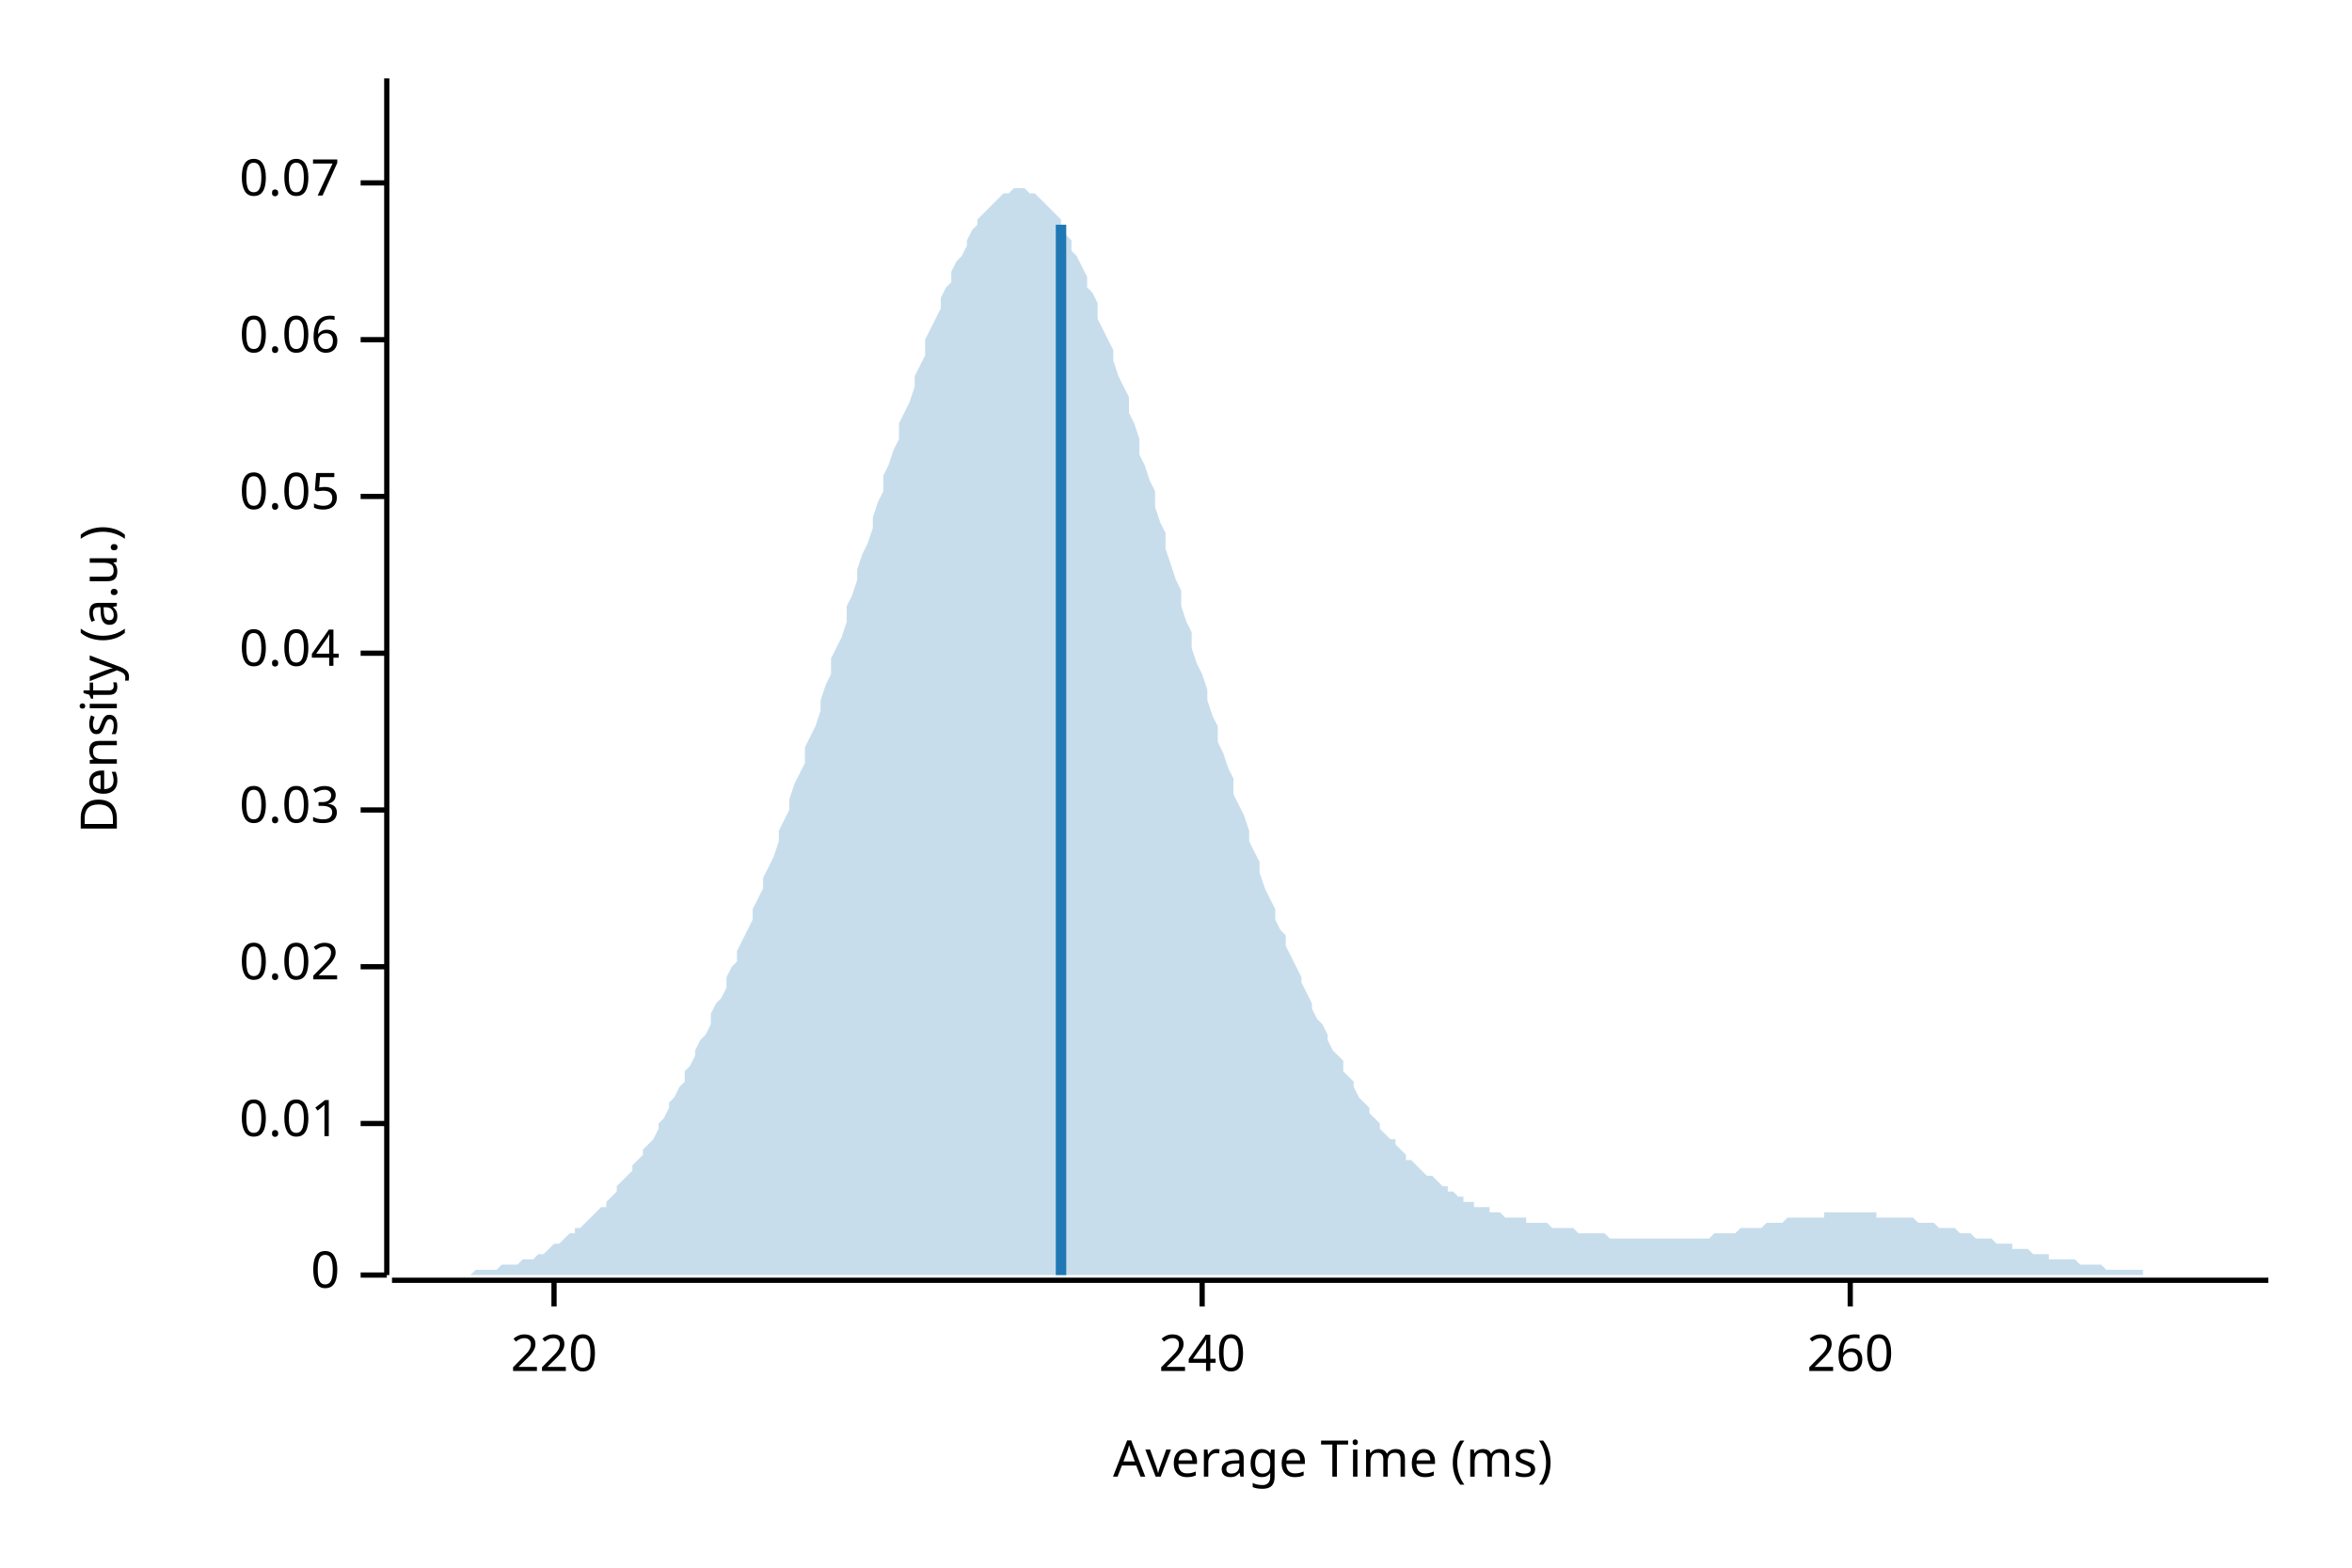
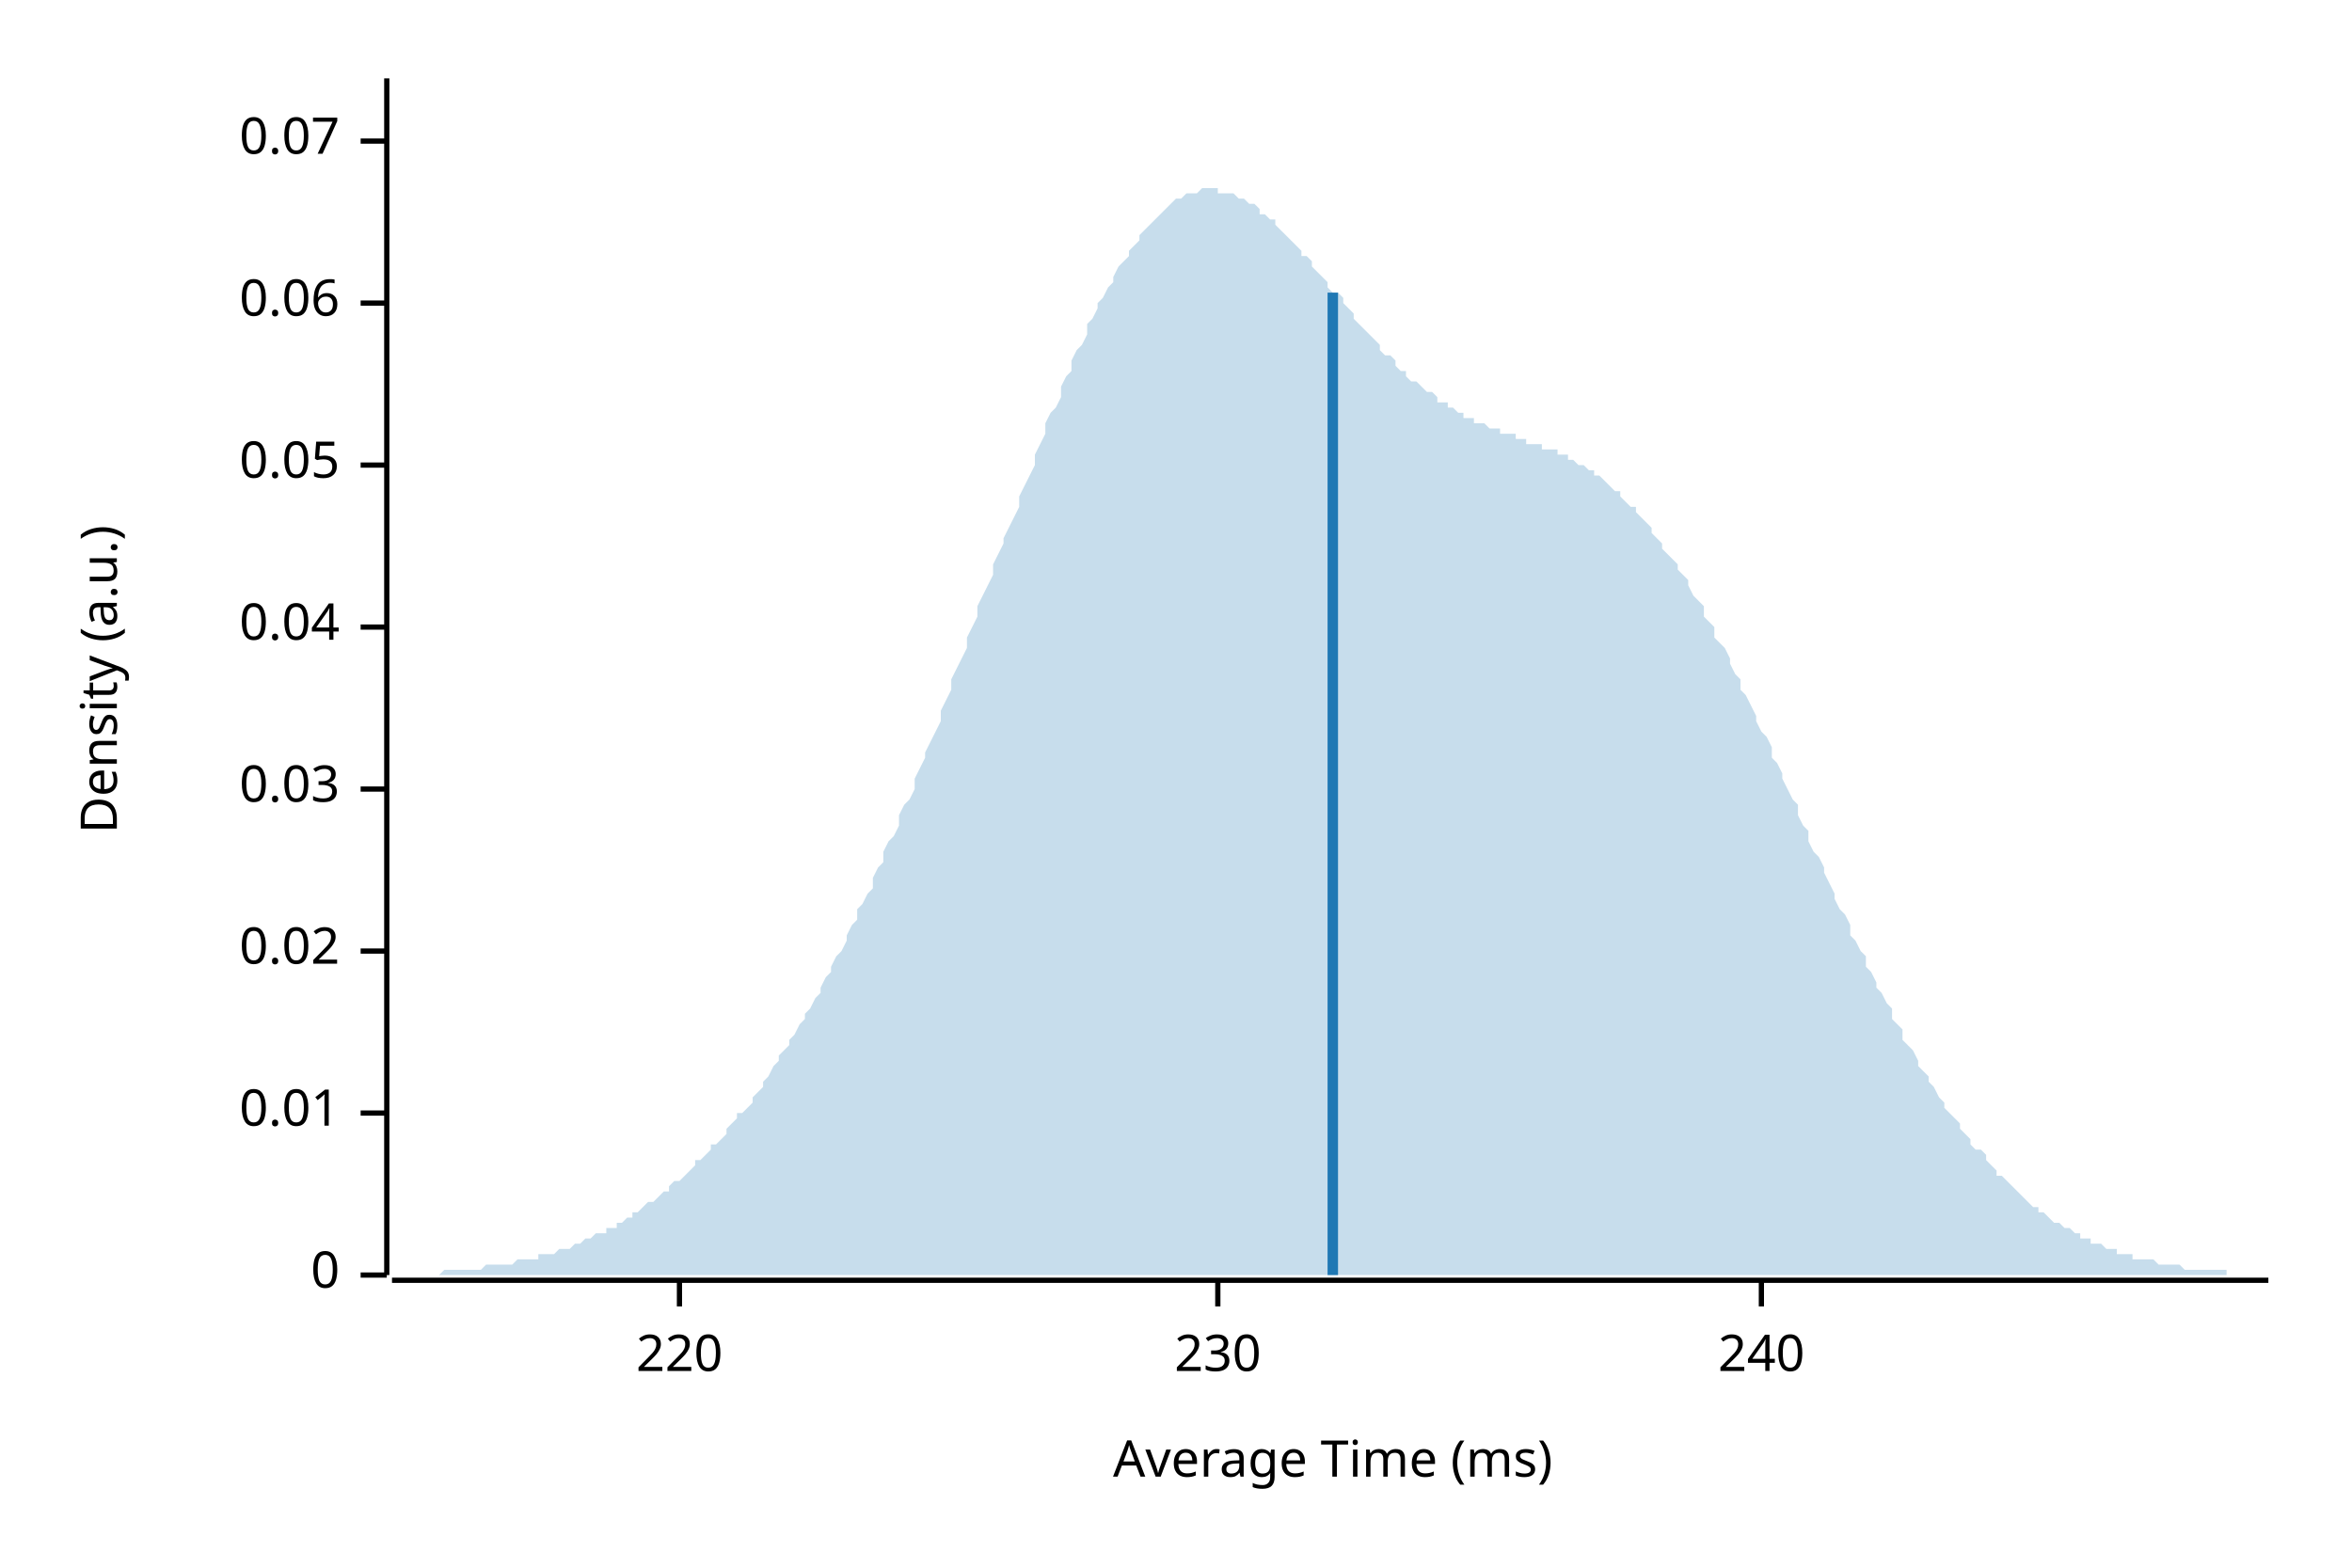
<svg xmlns="http://www.w3.org/2000/svg" width="450" height="300" viewBox="0 0 450 300">
  <text x="15" y="130" dy="0.76em" text-anchor="middle" font-family="sans-serif" font-size="9.677" opacity="1" fill="#000000" transform="rotate(270, 15, 130)">
Density (a.u.)
</text>
  <text x="255" y="285" dy="-0.5ex" text-anchor="middle" font-family="sans-serif" font-size="9.677" opacity="1" fill="#000000">
Average Time (ms)
</text>
  <polyline fill="none" opacity="1" stroke="#000000" stroke-width="1" points="74,15 74,244 " />
  <text x="65" y="244" dy="0.5ex" text-anchor="end" font-family="sans-serif" font-size="9.677" opacity="1" fill="#000000">
0
</text>
  <polyline fill="none" opacity="1" stroke="#000000" stroke-width="1" points="69,244 74,244 " />
-   <text x="65" y="215" dy="0.5ex" text-anchor="end" font-family="sans-serif" font-size="9.677" opacity="1" fill="#000000">
+   <text x="65" y="213" dy="0.5ex" text-anchor="end" font-family="sans-serif" font-size="9.677" opacity="1" fill="#000000">
0.01
</text>
-   <polyline fill="none" opacity="1" stroke="#000000" stroke-width="1" points="69,215 74,215 " />
-   <text x="65" y="185" dy="0.5ex" text-anchor="end" font-family="sans-serif" font-size="9.677" opacity="1" fill="#000000">
+   <polyline fill="none" opacity="1" stroke="#000000" stroke-width="1" points="69,213 74,213 " />
+   <text x="65" y="182" dy="0.5ex" text-anchor="end" font-family="sans-serif" font-size="9.677" opacity="1" fill="#000000">
0.02
</text>
-   <polyline fill="none" opacity="1" stroke="#000000" stroke-width="1" points="69,185 74,185 " />
-   <text x="65" y="155" dy="0.5ex" text-anchor="end" font-family="sans-serif" font-size="9.677" opacity="1" fill="#000000">
+   <polyline fill="none" opacity="1" stroke="#000000" stroke-width="1" points="69,182 74,182 " />
+   <text x="65" y="151" dy="0.5ex" text-anchor="end" font-family="sans-serif" font-size="9.677" opacity="1" fill="#000000">
0.03
</text>
-   <polyline fill="none" opacity="1" stroke="#000000" stroke-width="1" points="69,155 74,155 " />
-   <text x="65" y="125" dy="0.5ex" text-anchor="end" font-family="sans-serif" font-size="9.677" opacity="1" fill="#000000">
+   <polyline fill="none" opacity="1" stroke="#000000" stroke-width="1" points="69,151 74,151 " />
+   <text x="65" y="120" dy="0.5ex" text-anchor="end" font-family="sans-serif" font-size="9.677" opacity="1" fill="#000000">
0.04
</text>
-   <polyline fill="none" opacity="1" stroke="#000000" stroke-width="1" points="69,125 74,125 " />
-   <text x="65" y="95" dy="0.5ex" text-anchor="end" font-family="sans-serif" font-size="9.677" opacity="1" fill="#000000">
+   <polyline fill="none" opacity="1" stroke="#000000" stroke-width="1" points="69,120 74,120 " />
+   <text x="65" y="89" dy="0.5ex" text-anchor="end" font-family="sans-serif" font-size="9.677" opacity="1" fill="#000000">
0.05
</text>
-   <polyline fill="none" opacity="1" stroke="#000000" stroke-width="1" points="69,95 74,95 " />
-   <text x="65" y="65" dy="0.5ex" text-anchor="end" font-family="sans-serif" font-size="9.677" opacity="1" fill="#000000">
+   <polyline fill="none" opacity="1" stroke="#000000" stroke-width="1" points="69,89 74,89 " />
+   <text x="65" y="58" dy="0.5ex" text-anchor="end" font-family="sans-serif" font-size="9.677" opacity="1" fill="#000000">
0.06
</text>
-   <polyline fill="none" opacity="1" stroke="#000000" stroke-width="1" points="69,65 74,65 " />
-   <text x="65" y="35" dy="0.5ex" text-anchor="end" font-family="sans-serif" font-size="9.677" opacity="1" fill="#000000">
+   <polyline fill="none" opacity="1" stroke="#000000" stroke-width="1" points="69,58 74,58 " />
+   <text x="65" y="27" dy="0.5ex" text-anchor="end" font-family="sans-serif" font-size="9.677" opacity="1" fill="#000000">
0.07
</text>
-   <polyline fill="none" opacity="1" stroke="#000000" stroke-width="1" points="69,35 74,35 " />
+   <polyline fill="none" opacity="1" stroke="#000000" stroke-width="1" points="69,27 74,27 " />
  <polyline fill="none" opacity="1" stroke="#000000" stroke-width="1" points="75,245 434,245 " />
-   <text x="106" y="255" dy="0.76em" text-anchor="middle" font-family="sans-serif" font-size="9.677" opacity="1" fill="#000000">
+   <text x="130" y="255" dy="0.76em" text-anchor="middle" font-family="sans-serif" font-size="9.677" opacity="1" fill="#000000">
220
</text>
-   <polyline fill="none" opacity="1" stroke="#000000" stroke-width="1" points="106,245 106,250 " />
-   <text x="230" y="255" dy="0.76em" text-anchor="middle" font-family="sans-serif" font-size="9.677" opacity="1" fill="#000000">
+   <polyline fill="none" opacity="1" stroke="#000000" stroke-width="1" points="130,245 130,250 " />
+   <text x="233" y="255" dy="0.76em" text-anchor="middle" font-family="sans-serif" font-size="9.677" opacity="1" fill="#000000">
+ 230
+ </text>
+   <polyline fill="none" opacity="1" stroke="#000000" stroke-width="1" points="233,245 233,250 " />
+   <text x="337" y="255" dy="0.76em" text-anchor="middle" font-family="sans-serif" font-size="9.677" opacity="1" fill="#000000">
240
</text>
-   <polyline fill="none" opacity="1" stroke="#000000" stroke-width="1" points="230,245 230,250 " />
-   <text x="354" y="255" dy="0.76em" text-anchor="middle" font-family="sans-serif" font-size="9.677" opacity="1" fill="#000000">
- 260
- </text>
-   <polyline fill="none" opacity="1" stroke="#000000" stroke-width="1" points="354,245 354,250 " />
-   <polygon opacity="0.25" fill="#1F78B4" points="75,244 75,244 76,244 77,244 77,244 78,244 79,244 80,244 80,244 81,244 82,244 82,244 83,244 84,244 85,244 85,244 86,244 87,244 87,244 88,244 89,244 90,244 90,244 91,243 92,243 92,243 93,243 94,243 95,243 95,243 96,242 97,242 98,242 98,242 99,242 100,241 100,241 101,241 102,241 103,240 103,240 104,240 105,239 105,239 106,238 107,238 108,237 108,237 109,236 110,236 110,235 111,235 112,234 113,233 113,233 114,232 115,231 116,231 116,230 117,229 118,228 118,227 119,226 120,225 121,224 121,223 122,222 123,221 123,220 124,219 125,218 126,216 126,215 127,214 128,212 128,211 129,210 130,208 131,207 131,205 132,204 133,202 133,201 134,199 135,198 136,196 136,194 137,192 138,191 139,189 139,187 140,185 141,184 141,182 142,180 143,178 144,176 144,174 145,172 146,170 146,168 147,166 148,164 149,161 149,159 150,157 151,155 151,153 152,150 153,148 154,146 154,143 155,141 156,139 157,136 157,134 158,131 159,129 159,126 160,124 161,122 162,119 162,116 163,114 164,111 164,109 165,106 166,104 167,101 167,99 168,96 169,94 169,91 170,89 171,86 172,84 172,81 173,79 174,77 175,74 175,72 176,70 177,68 177,65 178,63 179,61 180,59 180,57 181,55 182,54 182,52 183,50 184,49 185,47 185,46 186,44 187,43 187,42 188,41 189,40 190,39 190,39 191,38 192,37 192,37 193,37 194,36 195,36 195,36 196,36 197,37 198,37 198,37 199,38 200,39 200,39 201,40 202,41 203,42 203,44 204,45 205,46 205,48 206,49 207,51 208,53 208,55 209,56 210,58 210,61 211,63 212,65 213,67 213,69 214,72 215,74 216,76 216,79 217,81 218,84 218,87 219,89 220,92 221,94 221,97 222,100 223,102 223,105 224,108 225,111 226,113 226,116 227,119 228,121 228,124 229,127 230,129 231,132 231,134 232,137 233,139 233,142 234,144 235,147 236,149 236,152 237,154 238,156 239,159 239,161 240,163 241,165 241,167 242,170 243,172 244,174 244,176 245,178 246,179 246,181 247,183 248,185 249,187 249,188 250,190 251,192 251,193 252,195 253,196 254,198 254,199 255,201 256,202 257,203 257,205 258,206 259,207 259,208 260,210 261,211 262,212 262,213 263,214 264,215 264,216 265,217 266,218 267,218 267,219 268,220 269,221 269,222 270,222 271,223 272,224 272,224 273,225 274,225 275,226 275,226 276,227 277,227 277,228 278,228 279,229 280,229 280,230 281,230 282,230 282,231 283,231 284,231 285,231 285,232 286,232 287,232 287,232 288,233 289,233 290,233 290,233 291,233 292,233 292,234 293,234 294,234 295,234 295,234 296,234 297,235 298,235 298,235 299,235 300,235 300,235 301,235 302,236 303,236 303,236 304,236 305,236 305,236 306,236 307,236 308,237 308,237 309,237 310,237 310,237 311,237 312,237 313,237 313,237 314,237 315,237 316,237 316,237 317,237 318,237 318,237 319,237 320,237 321,237 321,237 322,237 323,237 323,237 324,237 325,237 326,237 326,237 327,237 328,236 328,236 329,236 330,236 331,236 331,236 332,236 333,235 333,235 334,235 335,235 336,235 336,235 337,235 338,234 339,234 339,234 340,234 341,234 341,234 342,233 343,233 344,233 344,233 345,233 346,233 346,233 347,233 348,233 349,233 349,232 350,232 351,232 351,232 352,232 353,232 354,232 354,232 355,232 356,232 357,232 357,232 358,232 359,232 359,233 360,233 361,233 362,233 362,233 363,233 364,233 364,233 365,233 366,233 367,234 367,234 368,234 369,234 369,234 370,234 371,235 372,235 372,235 373,235 374,235 375,236 375,236 376,236 377,236 377,236 378,237 379,237 380,237 380,237 381,237 382,238 382,238 383,238 384,238 385,238 385,239 386,239 387,239 387,239 388,239 389,240 390,240 390,240 391,240 392,240 392,241 393,241 394,241 395,241 395,241 396,241 397,241 398,242 398,242 399,242 400,242 400,242 401,242 402,242 403,243 403,243 404,243 405,243 405,243 406,243 407,243 408,243 408,243 409,243 410,243 410,244 411,244 412,244 413,244 413,244 414,244 415,244 416,244 416,244 417,244 418,244 418,244 419,244 420,244 421,244 421,244 422,244 423,244 423,244 424,244 425,244 426,244 426,244 427,244 428,244 428,244 429,244 430,244 431,244 431,244 432,244 433,244 434,244 434,244 75,244 " />
-   <polyline fill="none" opacity="1" stroke="#1F78B4" stroke-width="2" points="203,244 203,43 " />
+   <polyline fill="none" opacity="1" stroke="#000000" stroke-width="1" points="337,245 337,250 " />
+   <polygon opacity="0.25" fill="#1F78B4" points="75,244 75,244 76,244 77,244 77,244 78,244 79,244 80,244 80,244 81,244 82,244 82,244 83,244 84,244 85,243 85,243 86,243 87,243 87,243 88,243 89,243 90,243 90,243 91,243 92,243 92,243 93,242 94,242 95,242 95,242 96,242 97,242 98,242 98,242 99,241 100,241 100,241 101,241 102,241 103,241 103,240 104,240 105,240 105,240 106,240 107,239 108,239 108,239 109,239 110,238 110,238 111,238 112,237 113,237 113,237 114,236 115,236 116,236 116,235 117,235 118,235 118,234 119,234 120,233 121,233 121,232 122,232 123,231 123,231 124,230 125,230 126,229 126,229 127,228 128,228 128,227 129,226 130,226 131,225 131,225 132,224 133,223 133,222 134,222 135,221 136,220 136,219 137,219 138,218 139,217 139,216 140,215 141,214 141,213 142,213 143,212 144,211 144,210 145,209 146,208 146,207 147,206 148,204 149,203 149,202 150,201 151,200 151,199 152,198 153,196 154,195 154,194 155,193 156,191 157,190 157,189 158,187 159,186 159,185 160,183 161,182 162,180 162,179 163,177 164,176 164,174 165,173 166,171 167,170 167,168 168,166 169,165 169,163 170,161 171,160 172,158 172,156 173,154 174,153 175,151 175,149 176,147 177,145 177,144 178,142 179,140 180,138 180,136 181,134 182,132 182,130 183,128 184,126 185,124 185,122 186,120 187,118 187,116 188,114 189,112 190,110 190,108 191,106 192,104 192,103 193,101 194,99 195,97 195,95 196,93 197,91 198,89 198,87 199,85 200,83 200,81 201,79 202,78 203,76 203,74 204,72 205,71 205,69 206,67 207,66 208,64 208,62 209,61 210,59 210,58 211,57 212,55 213,54 213,53 214,51 215,50 216,49 216,48 217,47 218,46 218,45 219,44 220,43 221,42 221,42 222,41 223,40 223,40 224,39 225,38 226,38 226,38 227,37 228,37 228,37 229,37 230,36 231,36 231,36 232,36 233,36 233,37 234,37 235,37 236,37 236,37 237,38 238,38 239,39 239,39 240,39 241,40 241,41 242,41 243,42 244,42 244,43 245,44 246,45 246,45 247,46 248,47 249,48 249,49 250,49 251,50 251,51 252,52 253,53 254,54 254,55 255,56 256,56 257,57 257,58 258,59 259,60 259,61 260,62 261,63 262,64 262,64 263,65 264,66 264,67 265,68 266,68 267,69 267,70 268,71 269,71 269,72 270,73 271,73 272,74 272,74 273,75 274,75 275,76 275,77 276,77 277,77 277,78 278,78 279,79 280,79 280,80 281,80 282,80 282,81 283,81 284,81 285,82 285,82 286,82 287,82 287,83 288,83 289,83 290,83 290,84 291,84 292,84 292,85 293,85 294,85 295,85 295,86 296,86 297,86 298,86 298,87 299,87 300,87 300,88 301,88 302,89 303,89 303,89 304,90 305,90 305,91 306,91 307,92 308,93 308,93 309,94 310,94 310,95 311,96 312,97 313,97 313,98 314,99 315,100 316,101 316,102 317,103 318,104 318,105 319,106 320,107 321,108 321,109 322,110 323,111 323,112 324,114 325,115 326,116 326,118 327,119 328,120 328,122 329,123 330,124 331,126 331,127 332,129 333,130 333,132 334,133 335,135 336,137 336,138 337,140 338,141 339,143 339,145 340,146 341,148 341,149 342,151 343,153 344,154 344,156 345,158 346,159 346,161 347,163 348,164 349,166 349,167 350,169 351,171 351,172 352,174 353,175 354,177 354,179 355,180 356,182 357,183 357,185 358,186 359,188 359,189 360,190 361,192 362,193 362,195 363,196 364,197 364,199 365,200 366,201 367,203 367,204 368,205 369,206 369,207 370,208 371,210 372,211 372,212 373,213 374,214 375,215 375,216 376,217 377,218 377,219 378,220 379,220 380,221 380,222 381,223 382,224 382,225 383,225 384,226 385,227 385,227 386,228 387,229 387,229 388,230 389,231 390,231 390,232 391,232 392,233 392,233 393,234 394,234 395,235 395,235 396,235 397,236 398,236 398,237 399,237 400,237 400,238 401,238 402,238 403,239 403,239 404,239 405,239 405,240 406,240 407,240 408,240 408,241 409,241 410,241 410,241 411,241 412,241 413,242 413,242 414,242 415,242 416,242 416,242 417,242 418,243 418,243 419,243 420,243 421,243 421,243 422,243 423,243 423,243 424,243 425,243 426,243 426,244 427,244 428,244 428,244 429,244 430,244 431,244 431,244 432,244 433,244 434,244 434,244 75,244 " />
+   <polyline fill="none" opacity="1" stroke="#1F78B4" stroke-width="2" points="255,244 255,56 " />
</svg>
